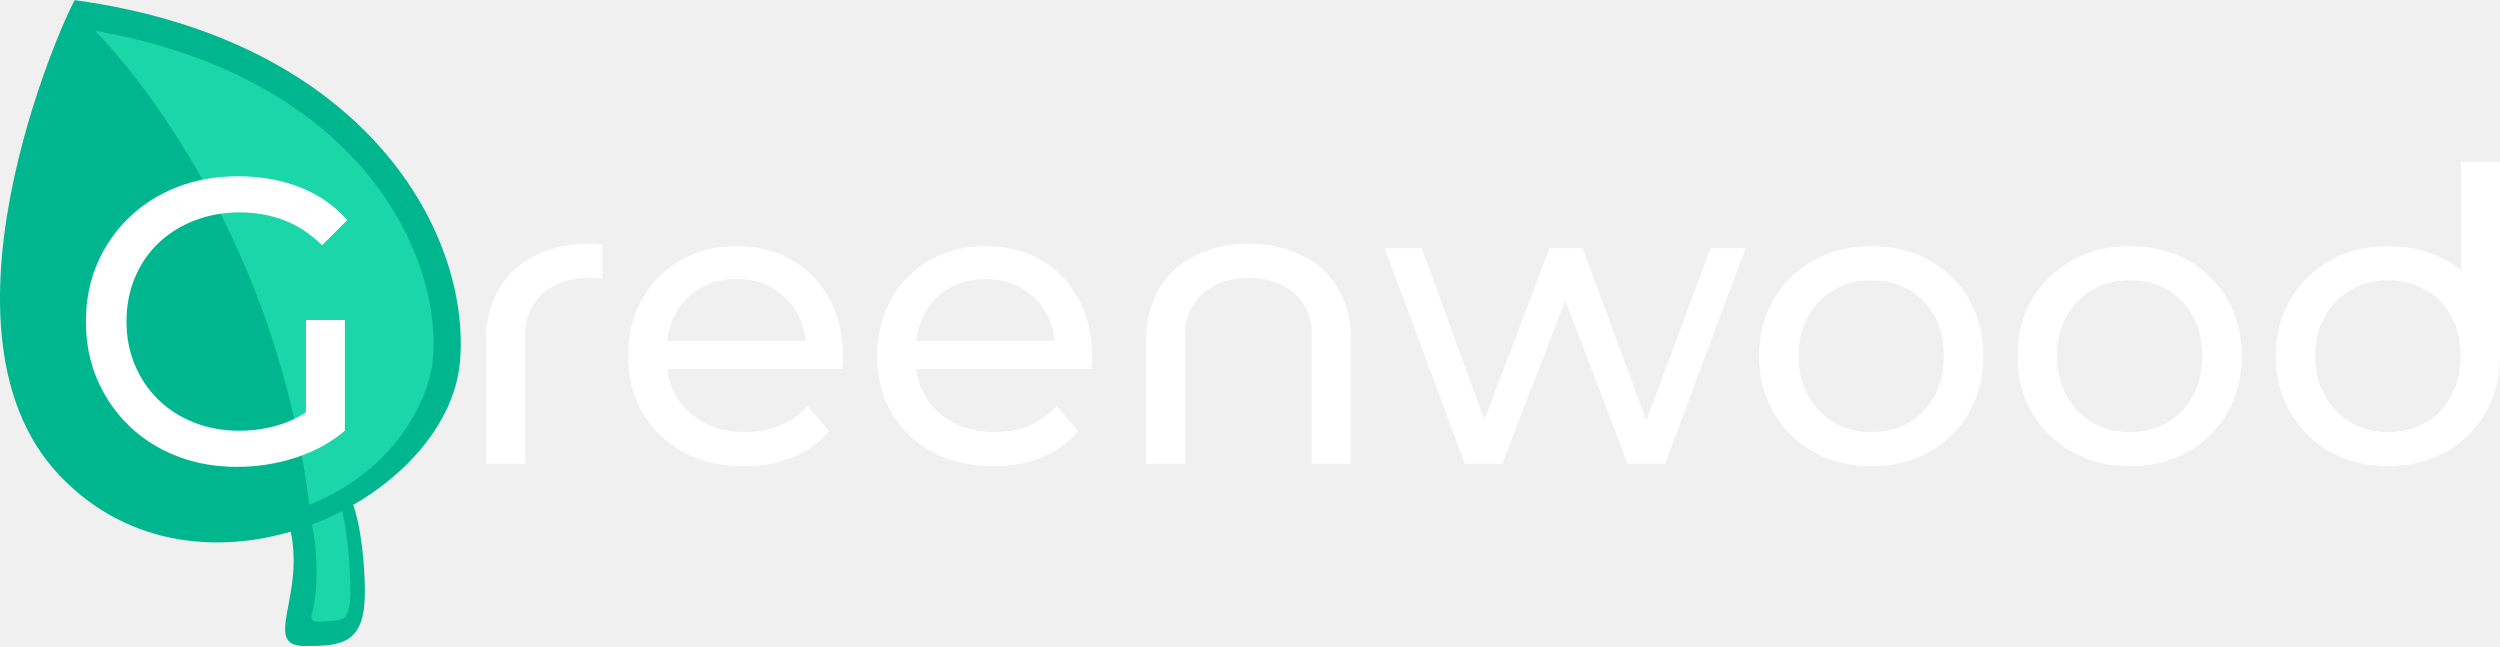
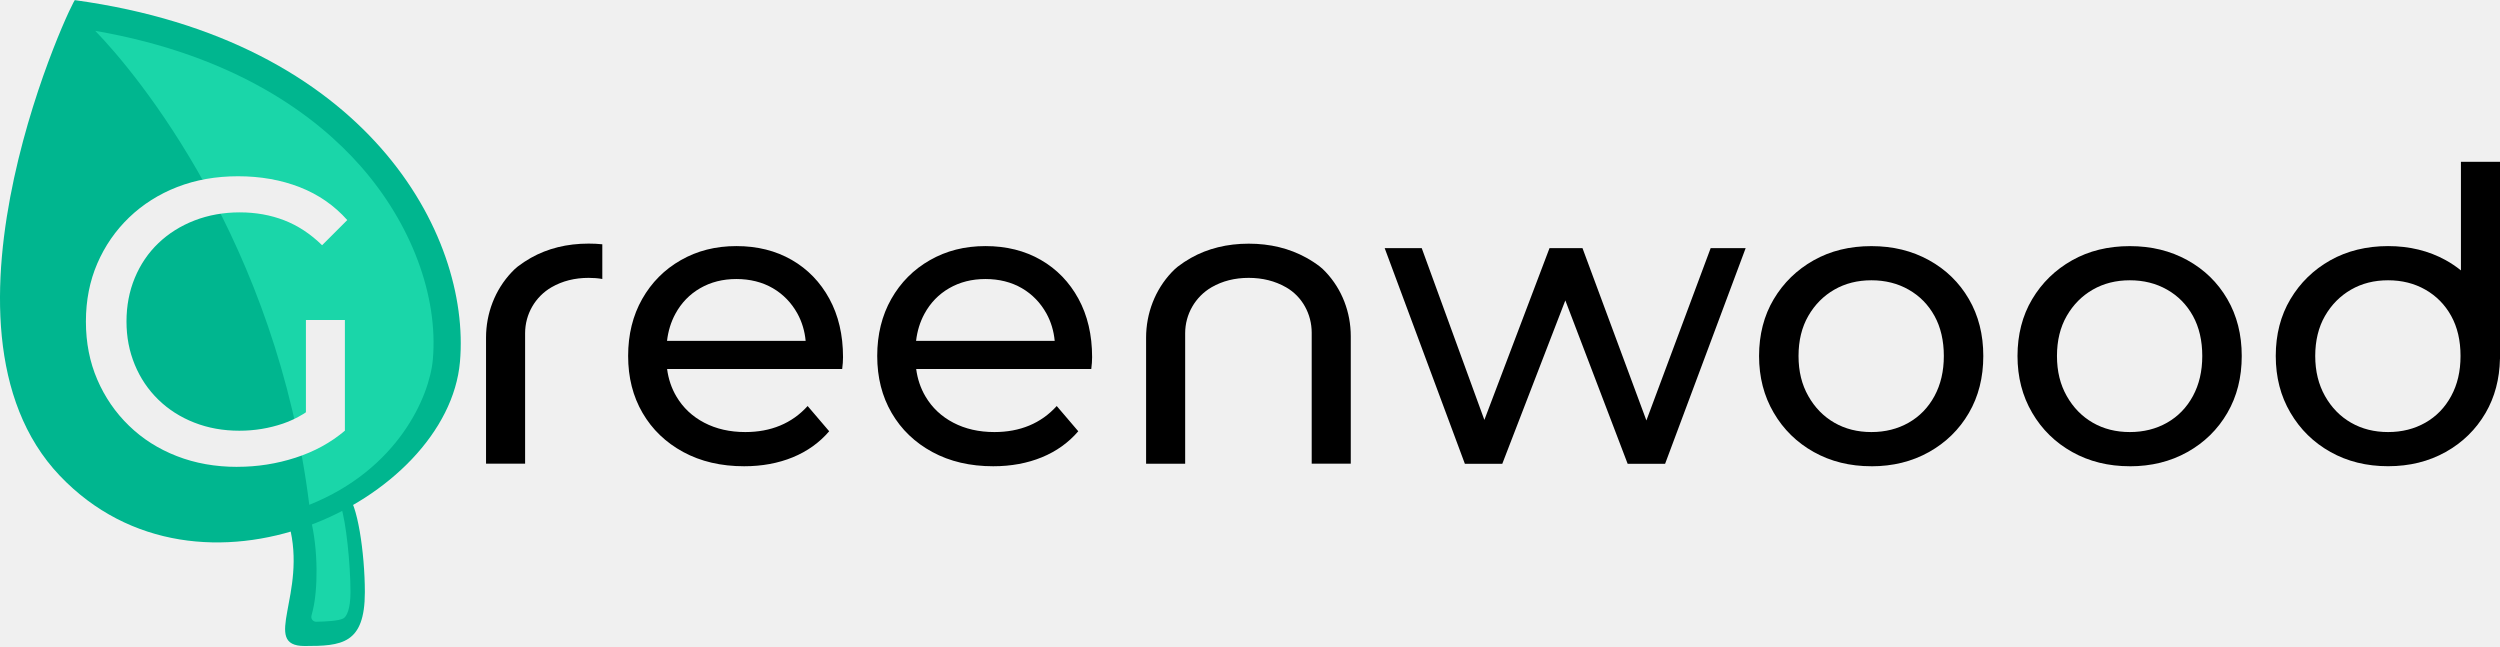
- <svg width="100%" height="100%" viewBox="0 0 692.33 178.9" fill="#00b68f">
+ <svg width="100%" height="100%" viewBox="0 0 692.33 178.9" class="greenwood-logo-full">
  <defs>
    <style>
-       .shading {
+       .shading-dark {
+         fill: #00b68f;
+       }
+ 
+       .shading-light {
        fill: #1ad6a9;
      }

-       .text {
-         fill: #fff;
+       .capital {
+         fill: #efefef;
      }
    </style>
  </defs>
  <g>
    <g>
      <g>
-         <path d="M81.32,142.25c-1.07.63-1.58,1.9-1.26,3.09,5.15,19.17-7.94,33.56,4.33,33.56,10.15,0,16.65-.48,16.65-14.91,0-10.63-2.06-25.06-5.08-27.12-2.32-1.59-10.84,3.12-14.64,5.38Z" />
-         <path class="shading" d="M87.57,172.18c-.87.02-1.52-.8-1.32-1.64.13-.53.26-1.06.38-1.54,1.35-5.44,1.62-16.56-.67-25.59,2.65-1.11,6.78-2.61,8.45-3.15,1.43,4.2,2.65,15.98,2.65,23.73,0,4.62-1.04,6.8-2.01,7.29-1.29.65-4.43.84-7.47.9Z" />
+         <path class="shading-dark" d="M81.32,142.25c-1.07.63-1.58,1.9-1.26,3.09,5.15,19.17-7.94,33.56,4.33,33.56,10.15,0,16.65-.48,16.65-14.91,0-10.63-2.06-25.06-5.08-27.12-2.32-1.59-10.84,3.12-14.64,5.38Z" />
+         <path class="shading-light" d="M87.57,172.18c-.87.02-1.52-.8-1.32-1.64.13-.53.26-1.06.38-1.54,1.35-5.44,1.62-16.56-.67-25.59,2.65-1.11,6.78-2.61,8.45-3.15,1.43,4.2,2.65,15.98,2.65,23.73,0,4.62-1.04,6.8-2.01,7.29-1.29.65-4.43.84-7.47.9Z" />
      </g>
-       <path d="M20.78.05c.35-2.48-43.96,89.96-4.22,131.69,38.68,40.62,107.46,7.08,110.82-31.56C130.45,64.79,101.48,11.12,20.78.05Z" />
-       <path class="shading" d="M119.87,99.53c-.9,10.31-9.73,30.5-34.22,40.27C76.61,67.13,38.01,20.47,26.37,8.54c39.28,6.82,61.55,23.92,73.47,37.44,14.07,15.96,21.56,35.98,20.03,53.55Z" />
-       <g class="text">
+       <path class="shading-dark" d="M20.78.05c.35-2.48-43.96,89.96-4.22,131.69,38.68,40.62,107.46,7.08,110.82-31.56C130.45,64.79,101.48,11.12,20.78.05Z" />
+       <path class="shading-light" d="M119.87,99.53c-.9,10.31-9.73,30.5-34.22,40.27C76.61,67.13,38.01,20.47,26.37,8.54c39.28,6.82,61.55,23.92,73.47,37.44,14.07,15.96,21.56,35.98,20.03,53.55Z" />
+       <g class="letters">
        <g>
          <path d="M219.26,71.98c-4.43-2.55-9.54-3.83-15.33-3.83s-10.84,1.3-15.38,3.89c-4.55,2.59-8.11,6.18-10.71,10.76-2.59,4.58-3.89,9.84-3.89,15.78s1.33,11.2,4,15.78c2.67,4.58,6.42,8.19,11.27,10.82,4.85,2.63,10.46,3.94,16.85,3.94,4.96,0,9.45-.83,13.47-2.48,4.02-1.65,7.38-4.06,10.09-7.21l-5.97-6.99c-2.18,2.41-4.72,4.21-7.61,5.41-2.89,1.2-6.11,1.8-9.64,1.8-4.28,0-8.08-.86-11.38-2.59-3.31-1.73-5.88-4.15-7.72-7.27-1.36-2.3-2.21-4.84-2.57-7.61h48.49c.07-.52.13-1.09.17-1.69.04-.6.06-1.13.06-1.58,0-6.16-1.26-11.55-3.78-16.17-2.52-4.62-5.99-8.21-10.42-10.76ZM193.9,79.81c2.93-1.69,6.27-2.54,10.03-2.54s7.19.85,10.09,2.54c2.89,1.69,5.16,4.04,6.82,7.04,1.25,2.28,2.01,4.8,2.27,7.55h-38.39c.32-2.74,1.09-5.24,2.31-7.49,1.65-3.04,3.94-5.41,6.87-7.1Z" />
          <path d="M298.66,82.74c-2.52-4.62-5.99-8.21-10.42-10.76-4.43-2.55-9.54-3.83-15.33-3.83s-10.84,1.3-15.38,3.89c-4.55,2.59-8.11,6.18-10.71,10.76-2.59,4.58-3.89,9.84-3.89,15.78s1.33,11.2,4,15.78c2.67,4.58,6.42,8.19,11.27,10.82,4.85,2.63,10.46,3.94,16.85,3.94,4.96,0,9.45-.83,13.47-2.48,4.02-1.65,7.38-4.06,10.09-7.21l-5.97-6.99c-2.18,2.41-4.72,4.21-7.61,5.41-2.89,1.2-6.11,1.8-9.64,1.8-4.28,0-8.08-.86-11.38-2.59-3.31-1.73-5.88-4.15-7.72-7.27-1.36-2.3-2.21-4.84-2.57-7.61h48.49c.07-.52.13-1.09.17-1.69.04-.6.06-1.13.06-1.58,0-6.16-1.26-11.55-3.78-16.17ZM262.87,79.81c2.93-1.69,6.27-2.54,10.03-2.54s7.19.85,10.09,2.54c2.89,1.69,5.16,4.04,6.82,7.04,1.25,2.28,2.01,4.8,2.27,7.55h-38.39c.32-2.74,1.09-5.24,2.31-7.49,1.65-3.04,3.94-5.41,6.87-7.1Z" />
        </g>
        <polygon points="473.74 68.71 455.94 116.44 438.24 68.71 429.11 68.71 411.07 116.29 393.72 68.71 383.46 68.71 405.67 128.44 416.03 128.44 433.49 83.19 450.75 128.44 461.12 128.44 483.43 68.71 473.74 68.71" />
        <path d="M518.25,129.12c-5.94,0-11.25-1.31-15.95-3.94-4.7-2.63-8.4-6.25-11.1-10.88-2.71-4.62-4.06-9.86-4.06-15.72s1.35-11.18,4.06-15.72c2.71-4.55,6.38-8.13,11.04-10.76,4.66-2.63,9.99-3.94,16-3.94s11.25,1.3,15.95,3.89c4.7,2.59,8.38,6.18,11.05,10.76,2.67,4.58,4,9.84,4,15.78s-1.33,11.2-4,15.78c-2.67,4.58-6.35,8.19-11.05,10.82-4.7,2.63-10.01,3.94-15.95,3.94ZM518.25,119.65c3.83,0,7.27-.86,10.31-2.59,3.04-1.73,5.43-4.19,7.16-7.38,1.73-3.19,2.59-6.89,2.59-11.1s-.86-7.98-2.59-11.1c-1.73-3.12-4.11-5.54-7.16-7.27-3.04-1.73-6.48-2.59-10.31-2.59s-7.25.86-10.26,2.59c-3.01,1.73-5.41,4.15-7.21,7.27-1.8,3.12-2.71,6.82-2.71,11.1s.9,7.91,2.71,11.1c1.8,3.19,4.21,5.65,7.21,7.38,3,1.73,6.42,2.59,10.26,2.59Z" />
        <path d="M589.82,129.12c-5.94,0-11.25-1.31-15.95-3.94-4.7-2.63-8.4-6.25-11.1-10.88-2.71-4.62-4.06-9.86-4.06-15.72s1.35-11.18,4.06-15.72c2.71-4.55,6.38-8.13,11.04-10.76,4.66-2.63,9.99-3.94,16-3.94s11.25,1.3,15.95,3.89c4.7,2.59,8.38,6.18,11.05,10.76,2.67,4.58,4,9.84,4,15.78s-1.33,11.2-4,15.78c-2.67,4.58-6.35,8.19-11.05,10.82-4.7,2.63-10.01,3.94-15.95,3.94ZM589.82,119.65c3.83,0,7.27-.86,10.31-2.59,3.04-1.73,5.43-4.19,7.16-7.38,1.73-3.19,2.59-6.89,2.59-11.1s-.86-7.98-2.59-11.1c-1.73-3.12-4.11-5.54-7.16-7.27-3.04-1.73-6.48-2.59-10.31-2.59s-7.25.86-10.26,2.59c-3.01,1.73-5.41,4.15-7.21,7.27-1.8,3.12-2.71,6.82-2.71,11.1s.9,7.91,2.71,11.1c1.8,3.19,4.21,5.65,7.21,7.38,3,1.73,6.42,2.59,10.26,2.59Z" />
        <path d="M681.51,44.82v30.06c-1.31-1.05-2.71-2-4.23-2.84-4.7-2.59-10.01-3.89-15.95-3.89s-11.35,1.32-16,3.94c-4.66,2.63-8.34,6.22-11.04,10.76-2.71,4.55-4.06,9.79-4.06,15.72s1.35,11.1,4.06,15.72c2.71,4.62,6.4,8.25,11.1,10.88,4.69,2.63,10.01,3.94,15.95,3.94s11.25-1.31,15.95-3.94c4.7-2.63,8.38-6.24,11.05-10.82,2.54-4.37,3.86-9.36,3.98-14.96h.02v-54.58h-10.82ZM678.81,109.68c-1.73,3.19-4.11,5.65-7.16,7.38-3.04,1.73-6.48,2.59-10.31,2.59s-7.25-.86-10.26-2.59c-3.01-1.73-5.41-4.19-7.21-7.38-1.8-3.19-2.71-6.89-2.71-11.1s.9-7.98,2.71-11.1c1.8-3.12,4.21-5.54,7.21-7.27,3-1.73,6.42-2.59,10.26-2.59s7.27.86,10.31,2.59c3.04,1.73,5.43,4.15,7.16,7.27,1.73,3.12,2.59,6.82,2.59,11.1s-.86,7.91-2.59,11.1Z" />
        <path d="M365.53,73.83c-1.17-.9-2.43-1.72-3.77-2.46-4.7-2.59-10.01-3.89-15.95-3.89s-11.34,1.32-16,3.95c-1.29.73-2.51,1.53-3.65,2.41-.5.38-1.06.92-1.66,1.54-4.63,4.88-7.11,11.41-7.11,18.14v17.49s0,17.41,0,17.41h10.82v-36.14c0-5.25,2.79-10.1,7.33-12.74h0c3.01-1.73,6.43-2.59,10.26-2.59s7.27.86,10.31,2.59c.03.02.06.03.09.05,4.44,2.55,7.05,7.41,7.05,12.53v36.29h10.82v-35.32c0-6.57-2.41-12.96-6.92-17.74-.58-.62-1.14-1.15-1.63-1.52Z" />
        <path d="M166.8,67.67v9.59c-1.22-.22-2.47-.31-3.79-.31-3.83,0-7.25.86-10.26,2.59-4.55,2.63-7.33,7.48-7.33,12.74v36.13h-10.82v-34.91c0-6.72,2.48-13.25,7.11-18.13.59-.63,1.15-1.16,1.66-1.55,1.14-.88,2.36-1.68,3.65-2.41,4.66-2.62,9.99-3.95,16-3.95,1.29,0,2.55.06,3.79.19Z" />
      </g>
-       <path class="text" d="M65.72,129.29c-6.07,0-11.65-.99-16.75-2.98-5.1-1.98-9.52-4.79-13.26-8.43-3.75-3.63-6.67-7.89-8.77-12.76-2.1-4.87-3.15-10.23-3.15-16.07s1.05-11.2,3.15-16.07c2.1-4.87,5.04-9.12,8.82-12.76,3.78-3.63,8.22-6.44,13.32-8.43,5.1-1.98,10.71-2.98,16.86-2.98s11.91,1.01,17.08,3.03c5.17,2.02,9.55,5.06,13.15,9.1l-6.97,6.97c-3.22-3.15-6.73-5.45-10.51-6.91-3.78-1.46-7.89-2.19-12.31-2.19s-8.67.75-12.53,2.25c-3.86,1.5-7.19,3.6-10,6.29s-4.98,5.9-6.52,9.61c-1.54,3.71-2.3,7.74-2.3,12.08s.77,8.26,2.3,11.97c1.53,3.71,3.71,6.93,6.52,9.67,2.81,2.74,6.13,4.85,9.95,6.35,3.82,1.5,7.98,2.25,12.48,2.25,4.2,0,8.22-.66,12.08-1.97,3.86-1.31,7.44-3.5,10.73-6.57l6.41,8.54c-3.9,3.3-8.45,5.79-13.66,7.47-5.21,1.69-10.58,2.53-16.13,2.53ZM84.72,117.83v-29.22h10.79v30.68l-10.79-1.46Z" />
+       <path class="capital" d="M65.72,129.29c-6.07,0-11.65-.99-16.75-2.98-5.1-1.98-9.52-4.79-13.26-8.43-3.75-3.63-6.67-7.89-8.77-12.76-2.1-4.87-3.15-10.23-3.15-16.07s1.05-11.2,3.15-16.07c2.1-4.87,5.04-9.12,8.82-12.76,3.78-3.63,8.22-6.44,13.32-8.43,5.1-1.98,10.71-2.98,16.86-2.98s11.91,1.01,17.08,3.03c5.17,2.02,9.55,5.06,13.15,9.1l-6.97,6.97c-3.22-3.15-6.73-5.45-10.51-6.91-3.78-1.46-7.89-2.19-12.31-2.19s-8.67.75-12.53,2.25c-3.86,1.5-7.19,3.6-10,6.29s-4.98,5.9-6.52,9.61c-1.54,3.71-2.3,7.74-2.3,12.08s.77,8.26,2.3,11.97c1.53,3.71,3.71,6.93,6.52,9.67,2.81,2.74,6.13,4.85,9.95,6.35,3.82,1.5,7.98,2.25,12.48,2.25,4.2,0,8.22-.66,12.08-1.97,3.86-1.31,7.44-3.5,10.73-6.57l6.41,8.54c-3.9,3.3-8.45,5.79-13.66,7.47-5.21,1.69-10.58,2.53-16.13,2.53ZM84.72,117.83v-29.22h10.79v30.68l-10.79-1.46Z" />
    </g>
  </g>
</svg>
